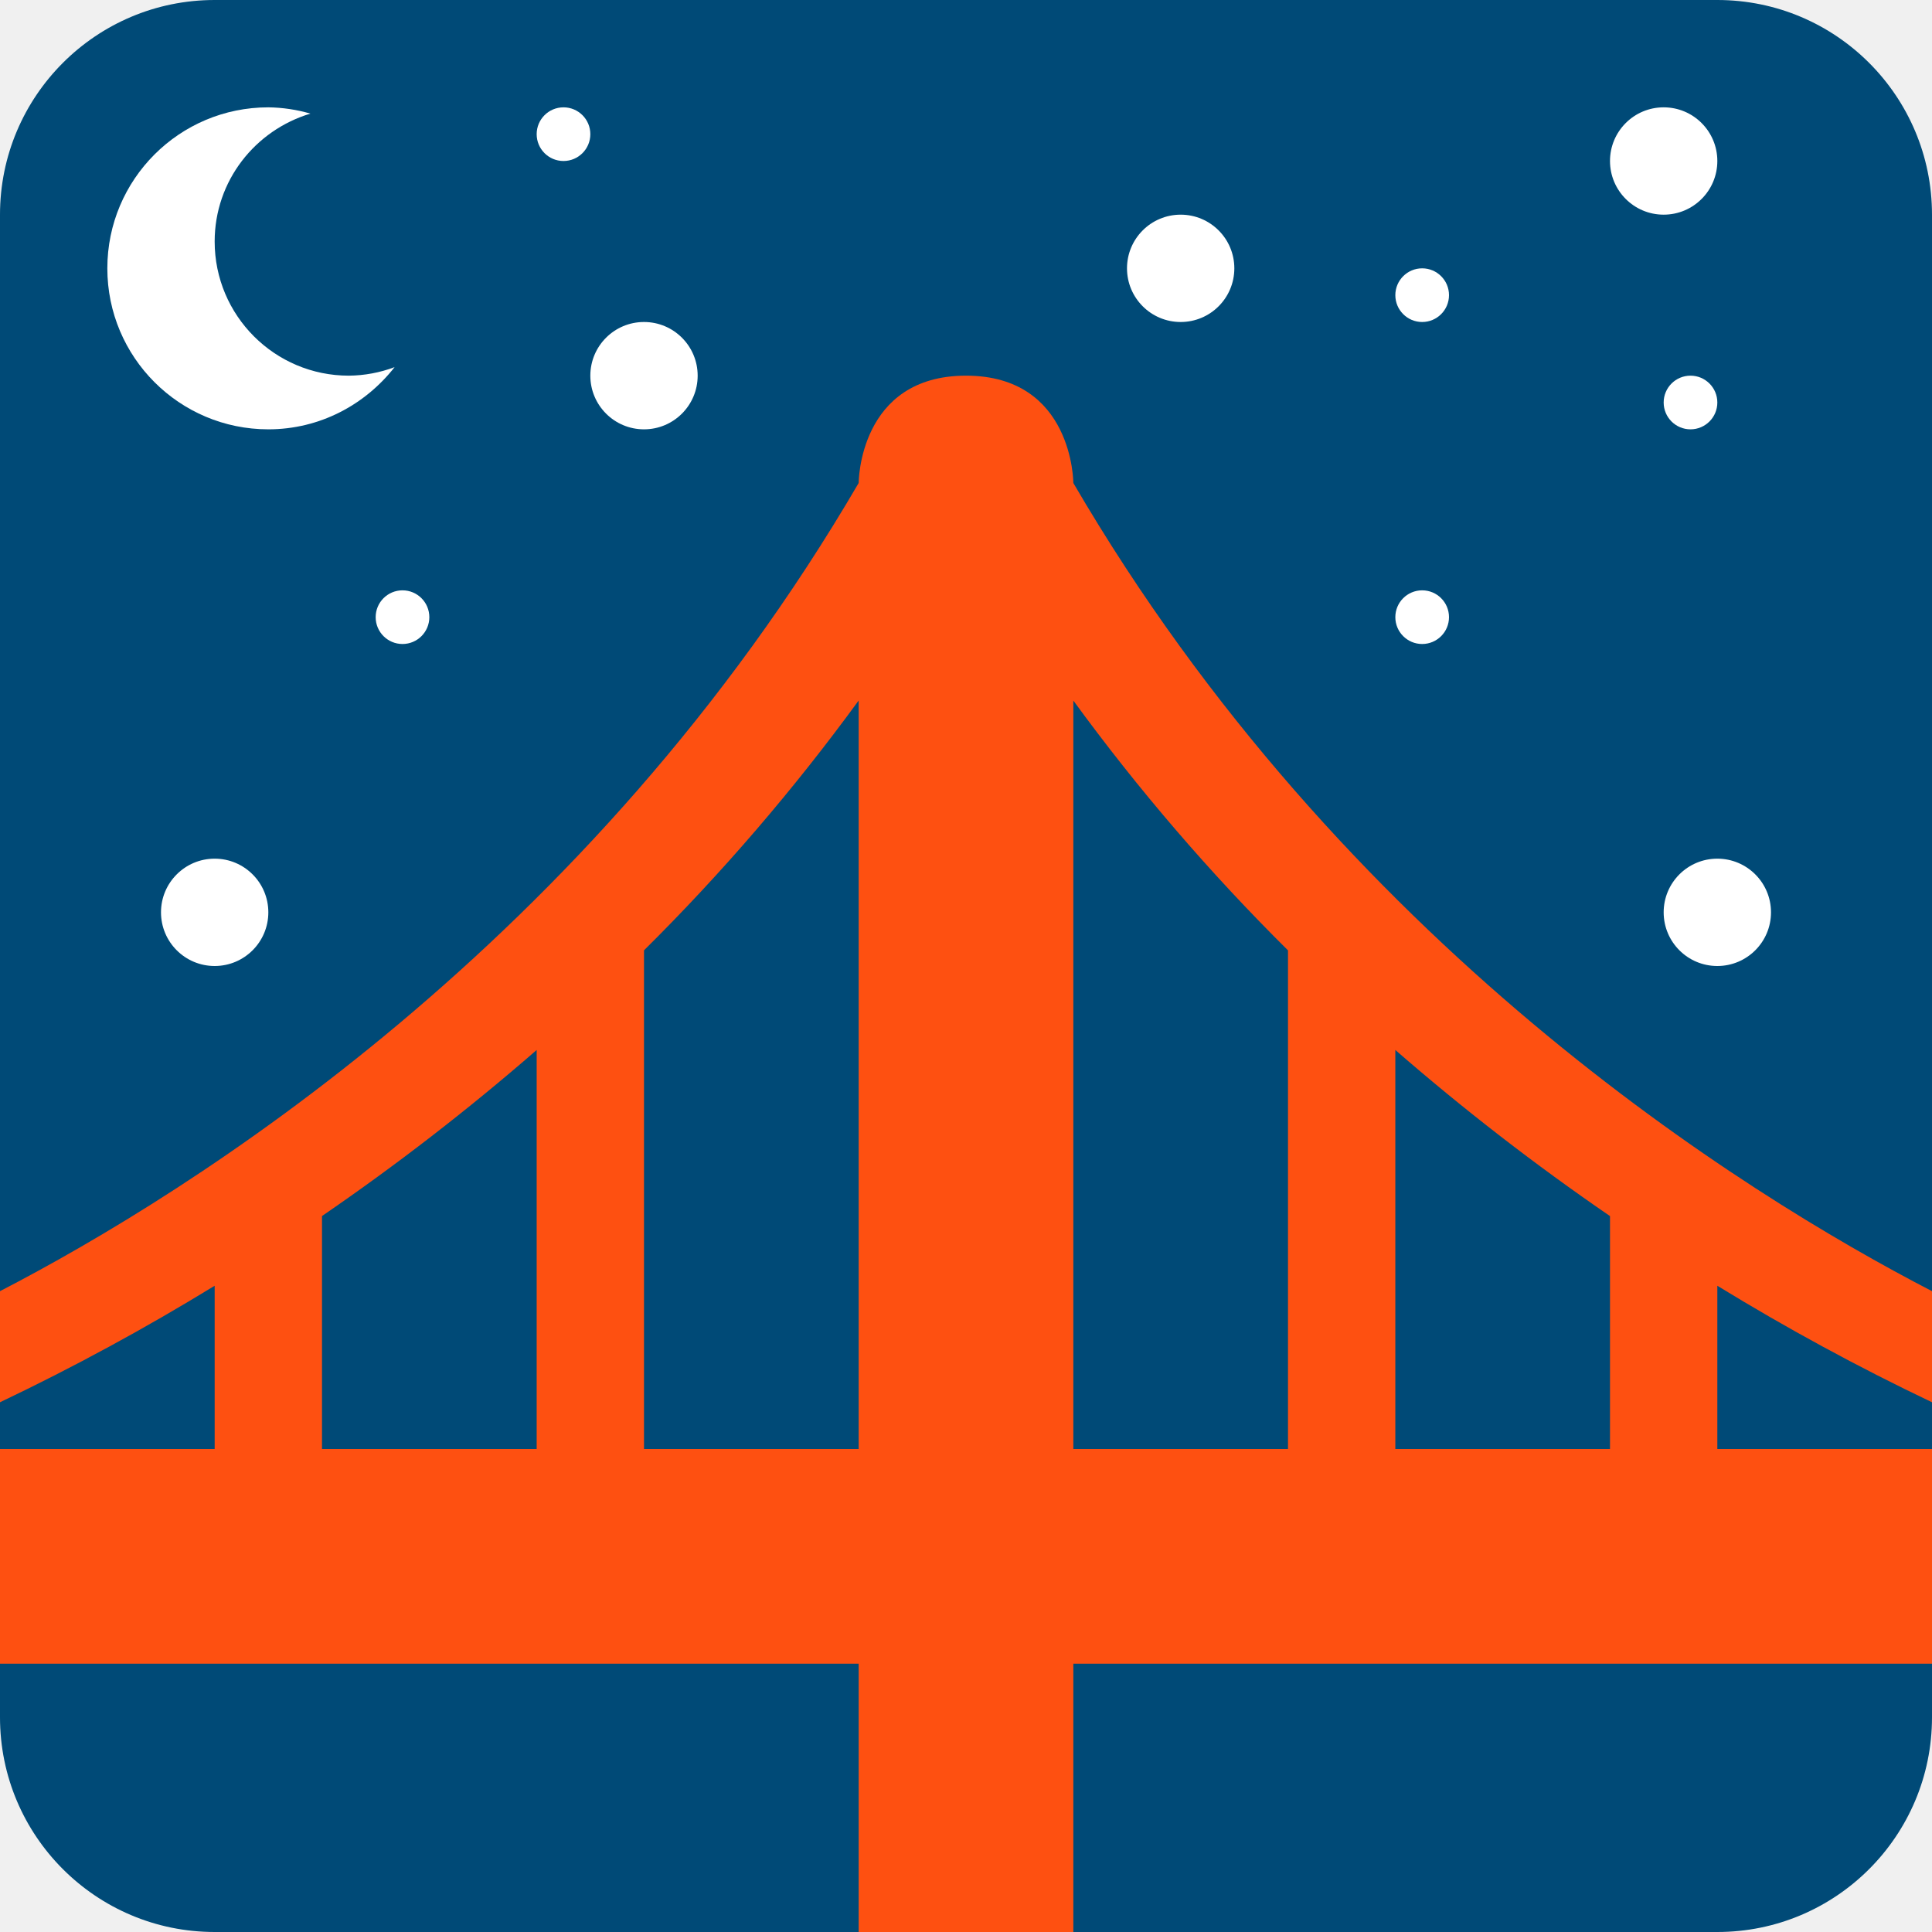
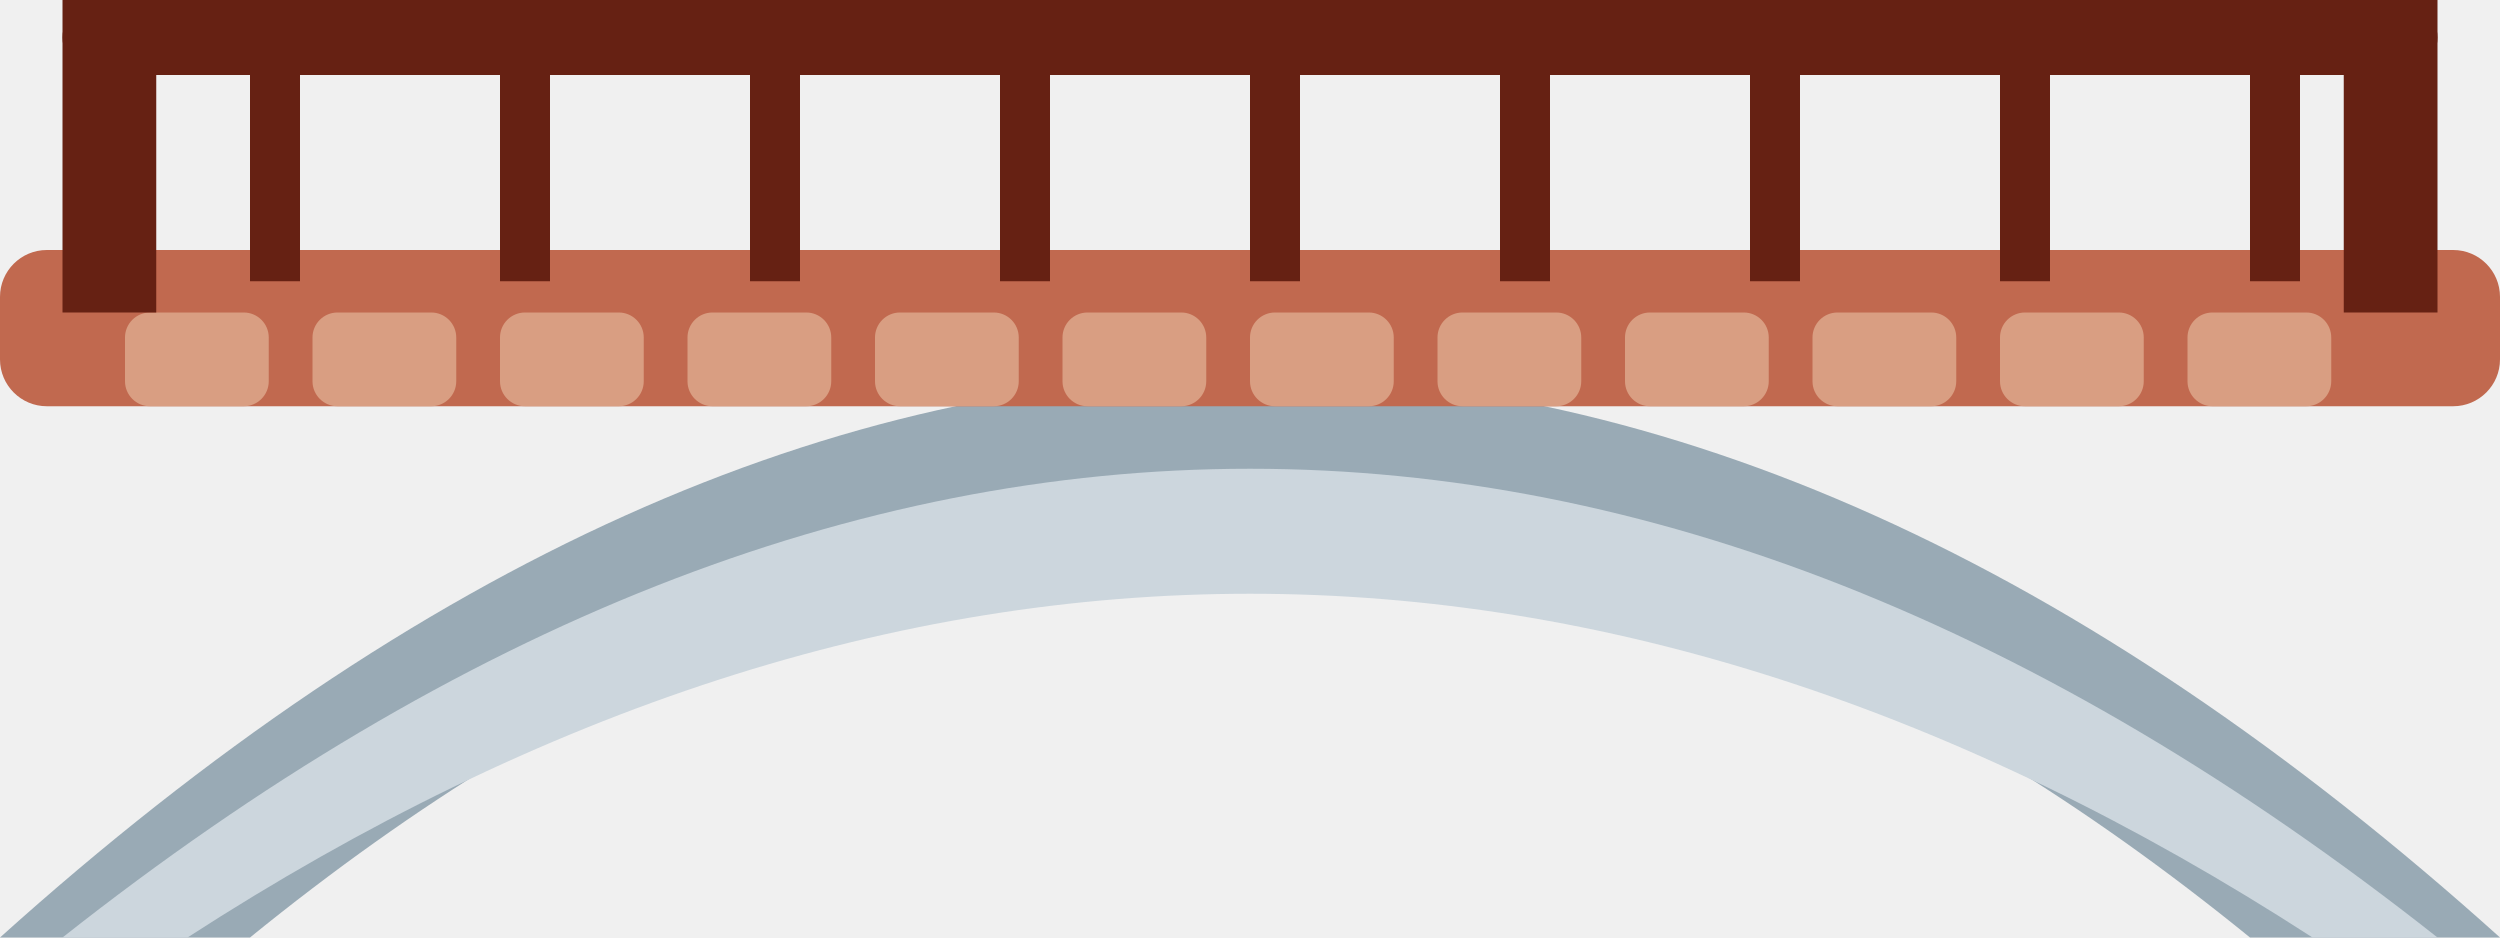
- <svg xmlns="http://www.w3.org/2000/svg" viewBox="0 0 36 36">
-   <path fill="#004A77" d="M36 32a4 4 0 0 1-4 4H4a4 4 0 0 1-4-4V4a4 4 0 0 1 4-4h28a4 4 0 0 1 4 4v28z" />
-   <path fill="#FE5011" d="M32 23.958a43.287 43.287 0 0 0 4 2.171v-2.07C32.465 22.229 25.013 17.594 20 9c0 0 0-2-2-2s-2 2-2 2C10.987 17.594 3.535 22.229 0 24.059v2.07a43.287 43.287 0 0 0 4-2.171V27H0v4h16v5h4v-5h16v-4h-4v-3.042zM30 27h-4v-7.435a44.043 44.043 0 0 0 4 3.095V27zM6 22.659a43.982 43.982 0 0 0 4-3.094V27H6v-4.341zM12 27v-9.292a38.473 38.473 0 0 0 4-4.655V27h-4zm8-13.946a38.55 38.55 0 0 0 4 4.655V27h-4V13.054z" />
-   <g fill="#FFF">
-     <path d="M6.5 7A2.5 2.5 0 0 1 4 4.5c0-1.13.755-2.074 1.784-2.383A2.943 2.943 0 0 0 5 2a3 3 0 1 0 0 6c.959 0 1.803-.458 2.353-1.159A2.493 2.493 0 0 1 6.5 7z" />
-     <circle cx="10.5" cy="2.5" r=".5" />
-     <circle cx="26.5" cy="11.5" r=".5" />
-     <circle cx="7.5" cy="11.5" r=".5" />
-     <circle cx="22" cy="5" r="1" />
-     <circle cx="4" cy="17" r="1" />
-     <circle cx="12" cy="7" r="1" />
-     <circle cx="32" cy="17" r="1" />
-     <circle cx="26.5" cy="5.5" r=".5" />
-     <circle cx="31" cy="3" r="1" />
-     <circle cx="31.5" cy="7.5" r=".5" />
-   </g>
+ <svg xmlns="http://www.w3.org/2000/svg" viewBox="0 4 80 30">
+   <path d="M0 34Q40 -2 80 34H72Q40 8 8 34Z" fill="#99AAB5" />
+   <path d="M2 34Q40 4 78 34H74Q40 12 6 34Z" fill="#CCD6DD" />
+   <rect x="0" y="12" width="80" height="5" rx="1.5" fill="#C1694F" />
+   <rect x="4" y="14" width="4.6" height="3" rx="0.8" fill="#D99E82" />
+   <rect x="10" y="14" width="4.6" height="3" rx="0.8" fill="#D99E82" />
+   <rect x="16" y="14" width="4.6" height="3" rx="0.8" fill="#D99E82" />
+   <rect x="22" y="14" width="4.6" height="3" rx="0.8" fill="#D99E82" />
+   <rect x="28" y="14" width="4.6" height="3" rx="0.8" fill="#D99E82" />
+   <rect x="34" y="14" width="4.6" height="3" rx="0.8" fill="#D99E82" />
+   <rect x="40" y="14" width="4.6" height="3" rx="0.8" fill="#D99E82" />
+   <rect x="46" y="14" width="4.6" height="3" rx="0.8" fill="#D99E82" />
+   <rect x="52" y="14" width="4.6" height="3" rx="0.8" fill="#D99E82" />
+   <rect x="58" y="14" width="4.6" height="3" rx="0.8" fill="#D99E82" />
+   <rect x="64" y="14" width="4.6" height="3" rx="0.8" fill="#D99E82" />
+   <rect x="70" y="14" width="4.6" height="3" rx="0.8" fill="#D99E82" />
+   <rect x="2" y="4" width="3" height="10" rx="0" fill="#662113" />
+   <rect x="75" y="4" width="3" height="10" rx="0" fill="#662113" />
+   <rect x="2" y="4" width="76" height="2.4" rx="1.2" fill="#662113" />
+   <rect x="8" y="6" width="1.6" height="7" rx="0" fill="#662113" />
+   <rect x="16" y="6" width="1.6" height="7" rx="0" fill="#662113" />
+   <rect x="24" y="6" width="1.6" height="7" rx="0" fill="#662113" />
+   <rect x="32" y="6" width="1.6" height="7" rx="0" fill="#662113" />
+   <rect x="40" y="6" width="1.6" height="7" rx="0" fill="#662113" />
+   <rect x="48" y="6" width="1.6" height="7" rx="0" fill="#662113" />
+   <rect x="56" y="6" width="1.6" height="7" rx="0" fill="#662113" />
+   <rect x="64" y="6" width="1.6" height="7" rx="0" fill="#662113" />
+   <rect x="72" y="6" width="1.6" height="7" rx="0" fill="#662113" />
</svg>
